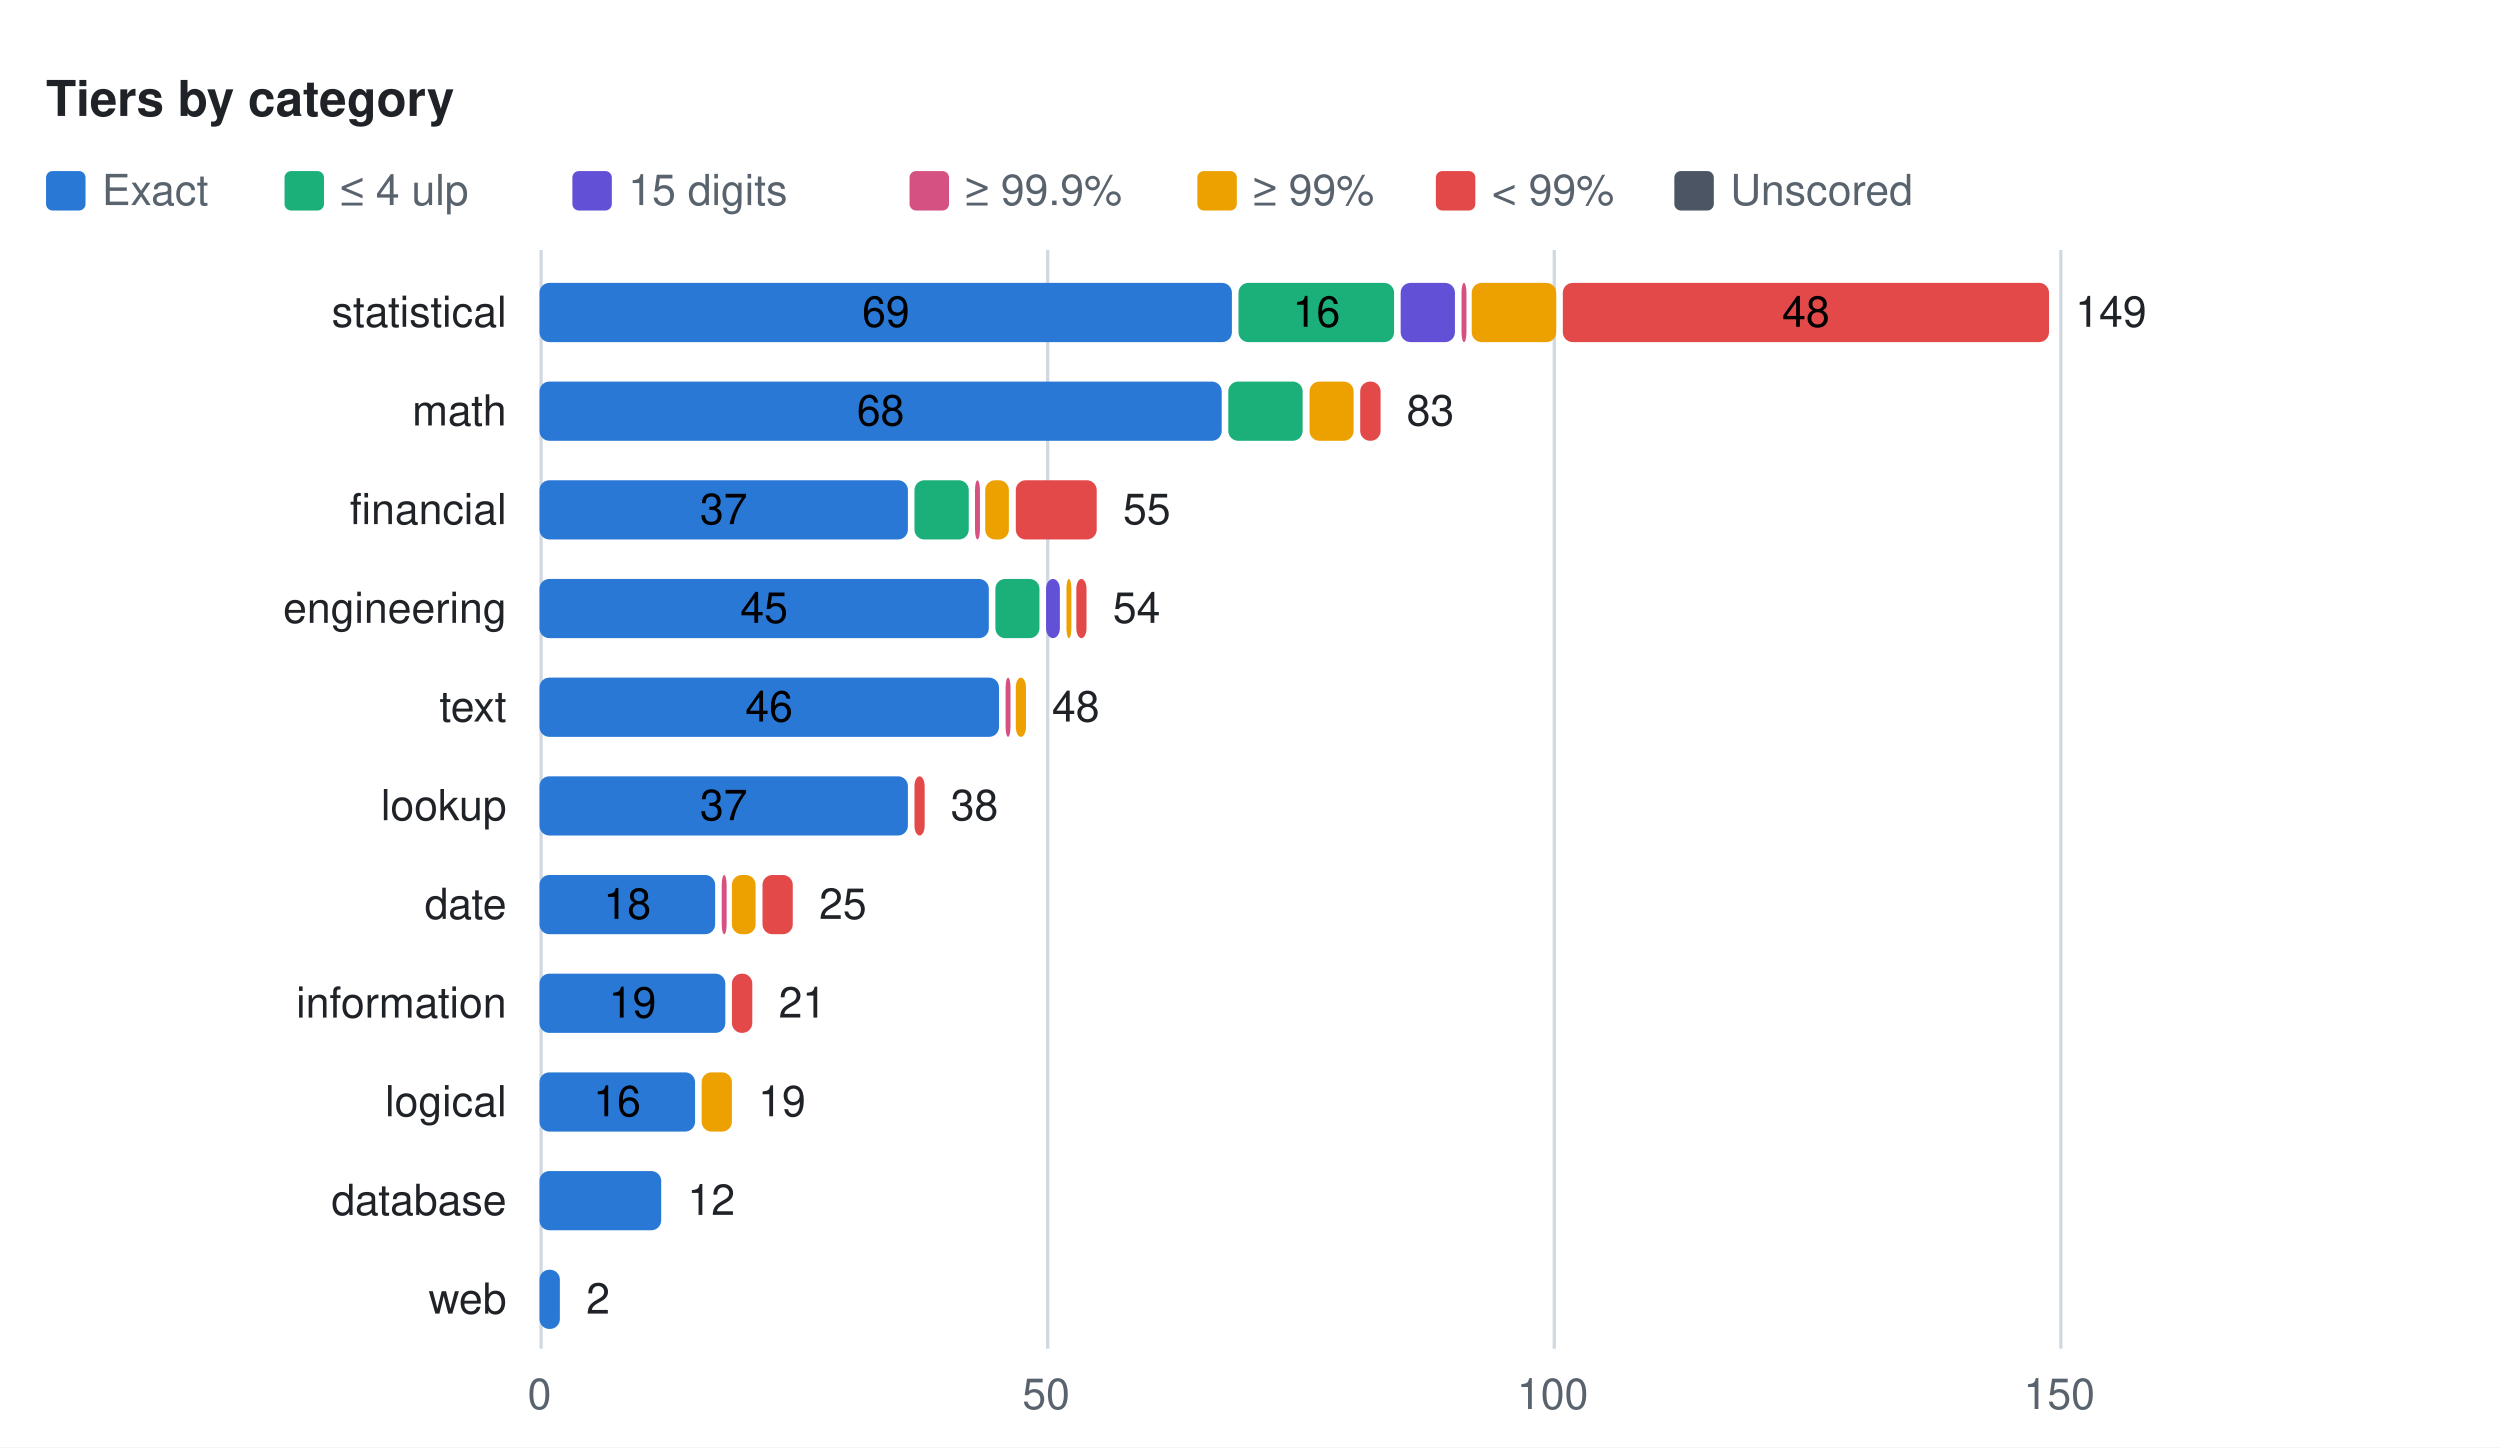
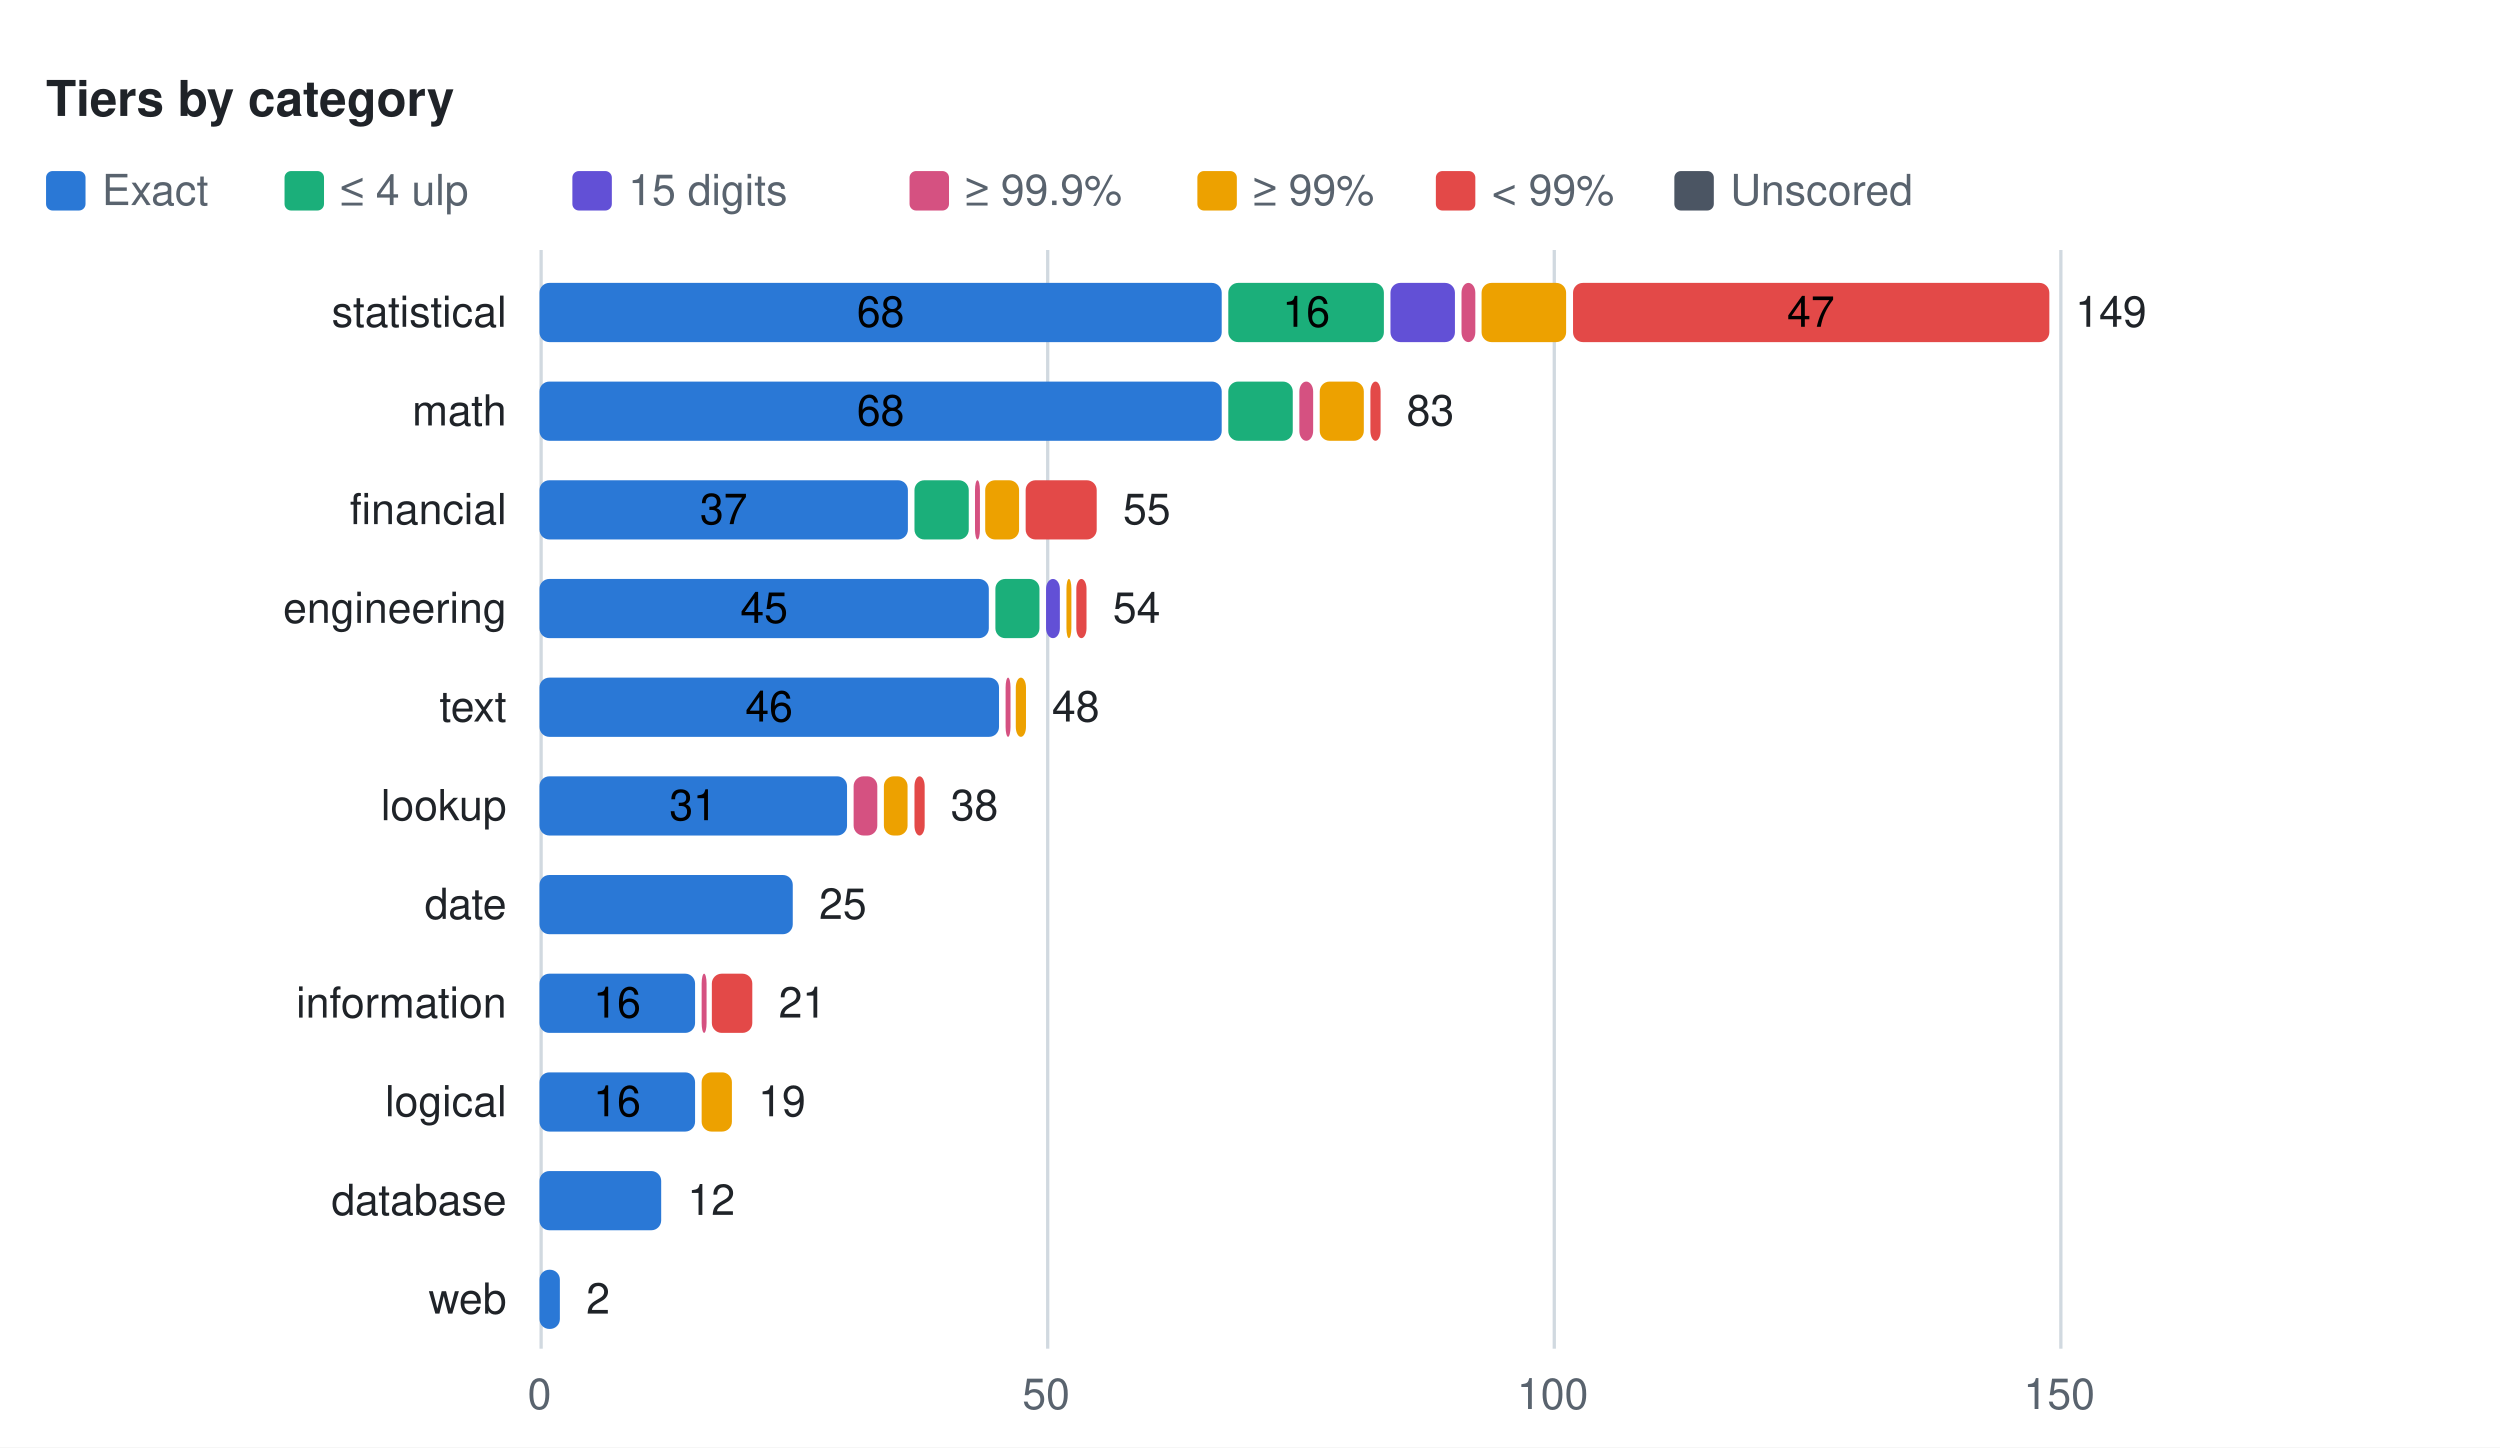
<svg xmlns="http://www.w3.org/2000/svg" width="760" height="440" viewBox="0 0 760 440" role="img" aria-labelledby="t d">
  <style>text{font-family:system-ui,-apple-system,'Segoe UI',Helvetica,Arial,sans-serif;font-size:13px}.title{font-size:15px;font-weight:600}.num{font-variant-numeric:tabular-nums}.bg{fill:#ffffff}.ink{fill:#1f2328}.muted{fill:#59636e}.grid{fill:#d1d9e0}.b-exact{fill:#2a78d6}.b-ulp4{fill:#1baf7a}.b-digits15{fill:#6250d6}.b-rate999{fill:#d55181}.b-rate99{fill:#eda100}.b-below99{fill:#e34948}.b-unscored{fill:#4b5563}.in-exact{fill:#000000}.in-ulp4{fill:#000000}.in-digits15{fill:#ffffff}.in-rate999{fill:#000000}.in-rate99{fill:#000000}.in-below99{fill:#000000}.in-unscored{fill:#ffffff}@media (prefers-color-scheme: dark){.bg{fill:#0d1117}.ink{fill:#f0f6fc}.muted{fill:#9198a1}.grid{fill:#3d444d}.b-exact{fill:#3987e5}.b-ulp4{fill:#199e70}.b-digits15{fill:#9085e9}.b-rate999{fill:#d55181}.b-rate99{fill:#c98500}.b-below99{fill:#d03f3f}.b-unscored{fill:#9ca3af}.in-exact{fill:#000000}.in-ulp4{fill:#000000}.in-digits15{fill:#000000}.in-rate999{fill:#000000}.in-rate99{fill:#000000}.in-below99{fill:#ffffff}.in-unscored{fill:#000000}}</style>
  <rect class="bg" fill="#ffffff" x="0" y="0" width="760" height="440" />
  <g transform="translate(14,14)">
    <text x="0.0" y="16.0" class="ink title" fill="#1f2328" text-anchor="start" dominant-baseline="middle">Tiers by category</text>
    <rect class="b-exact" fill="#2a78d6" x="0.0" y="38" width="12" height="12" rx="2" />
    <text x="17.0" y="44.0" class="muted" fill="#59636e" text-anchor="start" dominant-baseline="middle">Exact</text>
    <rect class="b-ulp4" fill="#1baf7a" x="72.5" y="38" width="12" height="12" rx="2" />
    <text x="89.5" y="44.0" class="muted" fill="#59636e" text-anchor="start" dominant-baseline="middle">≤ 4 ulp</text>
    <rect class="b-digits15" fill="#6250d6" x="160.0" y="38" width="12" height="12" rx="2" />
    <text x="177.0" y="44.0" class="muted" fill="#59636e" text-anchor="start" dominant-baseline="middle">15 digits</text>
    <rect class="b-rate999" fill="#d55181" x="262.5" y="38" width="12" height="12" rx="2" />
    <text x="279.5" y="44.0" class="muted" fill="#59636e" text-anchor="start" dominant-baseline="middle">≥ 99.9%</text>
    <rect class="b-rate99" fill="#eda100" x="350.0" y="38" width="12" height="12" rx="2" />
    <text x="367.0" y="44.0" class="muted" fill="#59636e" text-anchor="start" dominant-baseline="middle">≥ 99%</text>
    <rect class="b-below99" fill="#e34948" x="422.5" y="38" width="12" height="12" rx="2" />
    <text x="439.5" y="44.0" class="muted" fill="#59636e" text-anchor="start" dominant-baseline="middle">&lt; 99%</text>
    <rect class="b-unscored" fill="#4b5563" x="495.0" y="38" width="12" height="12" rx="2" />
    <text x="512.0" y="44.0" class="muted" fill="#59636e" text-anchor="start" dominant-baseline="middle">Unscored</text>
    <rect class="grid" fill="#d1d9e0" x="150.0" y="62" width="1" height="334" />
    <text x="150.0" y="410.0" class="muted num" fill="#59636e" text-anchor="middle" dominant-baseline="middle">0</text>
    <rect class="grid" fill="#d1d9e0" x="304.0" y="62" width="1" height="334" />
    <text x="304.0" y="410.0" class="muted num" fill="#59636e" text-anchor="middle" dominant-baseline="middle">50</text>
    <rect class="grid" fill="#d1d9e0" x="458.0" y="62" width="1" height="334" />
    <text x="458.0" y="410.0" class="muted num" fill="#59636e" text-anchor="middle" dominant-baseline="middle">100</text>
    <rect class="grid" fill="#d1d9e0" x="612.0" y="62" width="1" height="334" />
    <text x="612.0" y="410.0" class="muted num" fill="#59636e" text-anchor="middle" dominant-baseline="middle">150</text>
    <text x="140.0" y="81.0" class="ink" fill="#1f2328" text-anchor="end" dominant-baseline="middle">statistical</text>
-     <rect class="b-exact" fill="#2a78d6" x="150.0" y="72.0" width="210.5" height="18" rx="3" />
-     <text x="255.3" y="81.0" class="num in-exact" fill="#000000" text-anchor="middle" dominant-baseline="middle">69</text>
-     <rect class="b-ulp4" fill="#1baf7a" x="362.5" y="72.0" width="47.3" height="18" rx="3" />
-     <text x="386.2" y="81.0" class="num in-ulp4" fill="#000000" text-anchor="middle" dominant-baseline="middle">16</text>
-     <rect class="b-digits15" fill="#6250d6" x="411.8" y="72.0" width="16.5" height="18" rx="3" />
-     <rect class="b-rate999" fill="#d55181" x="430.3" y="72.0" width="1.5" height="18" rx="3" />
-     <rect class="b-rate99" fill="#eda100" x="433.4" y="72.0" width="25.7" height="18" rx="3" />
-     <rect class="b-below99" fill="#e34948" x="461.1" y="72.0" width="147.8" height="18" rx="3" />
-     <text x="535.0" y="81.0" class="num in-below99" fill="#000000" text-anchor="middle" dominant-baseline="middle">48</text>
+     <rect class="b-exact" fill="#2a78d6" x="150.0" y="72.0" width="207.4" height="18" rx="3" />
+     <text x="253.7" y="81.0" class="num in-exact" fill="#000000" text-anchor="middle" dominant-baseline="middle">68</text>
+     <rect class="b-ulp4" fill="#1baf7a" x="359.4" y="72.0" width="47.3" height="18" rx="3" />
+     <text x="383.1" y="81.0" class="num in-ulp4" fill="#000000" text-anchor="middle" dominant-baseline="middle">16</text>
+     <rect class="b-digits15" fill="#6250d6" x="408.7" y="72.0" width="19.6" height="18" rx="3" />
+     <rect class="b-rate999" fill="#d55181" x="430.3" y="72.0" width="4.2" height="18" rx="3" />
+     <rect class="b-rate99" fill="#eda100" x="436.4" y="72.0" width="25.7" height="18" rx="3" />
+     <rect class="b-below99" fill="#e34948" x="464.2" y="72.0" width="144.8" height="18" rx="3" />
+     <text x="536.5" y="81.0" class="num in-below99" fill="#000000" text-anchor="middle" dominant-baseline="middle">47</text>
    <text x="616.9" y="81.0" class="ink num" fill="#1f2328" text-anchor="start" dominant-baseline="middle">149</text>
    <text x="140.0" y="111.0" class="ink" fill="#1f2328" text-anchor="end" dominant-baseline="middle">math</text>
    <rect class="b-exact" fill="#2a78d6" x="150.0" y="102.0" width="207.4" height="18" rx="3" />
    <text x="253.7" y="111.0" class="num in-exact" fill="#000000" text-anchor="middle" dominant-baseline="middle">68</text>
-     <rect class="b-ulp4" fill="#1baf7a" x="359.4" y="102.0" width="22.6" height="18" rx="3" />
-     <rect class="b-rate99" fill="#eda100" x="384.1" y="102.0" width="13.4" height="18" rx="3" />
-     <rect class="b-below99" fill="#e34948" x="399.5" y="102.0" width="6.2" height="18" rx="3" />
+     <rect class="b-ulp4" fill="#1baf7a" x="359.4" y="102.0" width="19.6" height="18" rx="3" />
+     <rect class="b-rate999" fill="#d55181" x="381.0" y="102.0" width="4.2" height="18" rx="3" />
+     <rect class="b-rate99" fill="#eda100" x="387.2" y="102.0" width="13.4" height="18" rx="3" />
+     <rect class="b-below99" fill="#e34948" x="402.6" y="102.0" width="3.1" height="18" rx="3" />
    <text x="413.6" y="111.0" class="ink num" fill="#1f2328" text-anchor="start" dominant-baseline="middle">83</text>
    <text x="140.0" y="141.0" class="ink" fill="#1f2328" text-anchor="end" dominant-baseline="middle">financial</text>
    <rect class="b-exact" fill="#2a78d6" x="150.0" y="132.0" width="112.0" height="18" rx="3" />
    <text x="206.0" y="141.0" class="num in-exact" fill="#000000" text-anchor="middle" dominant-baseline="middle">37</text>
    <rect class="b-ulp4" fill="#1baf7a" x="264.0" y="132.0" width="16.5" height="18" rx="3" />
    <rect class="b-rate999" fill="#d55181" x="282.4" y="132.0" width="1.5" height="18" rx="3" />
-     <rect class="b-rate99" fill="#eda100" x="285.5" y="132.0" width="7.2" height="18" rx="3" />
-     <rect class="b-below99" fill="#e34948" x="294.8" y="132.0" width="24.6" height="18" rx="3" />
+     <rect class="b-rate99" fill="#eda100" x="285.5" y="132.0" width="10.3" height="18" rx="3" />
+     <rect class="b-below99" fill="#e34948" x="297.8" y="132.0" width="21.6" height="18" rx="3" />
    <text x="327.4" y="141.0" class="ink num" fill="#1f2328" text-anchor="start" dominant-baseline="middle">55</text>
    <text x="140.0" y="171.0" class="ink" fill="#1f2328" text-anchor="end" dominant-baseline="middle">engineering</text>
    <rect class="b-exact" fill="#2a78d6" x="150.0" y="162.0" width="136.6" height="18" rx="3" />
    <text x="218.3" y="171.0" class="num in-exact" fill="#000000" text-anchor="middle" dominant-baseline="middle">45</text>
    <rect class="b-ulp4" fill="#1baf7a" x="288.6" y="162.0" width="13.4" height="18" rx="3" />
    <rect class="b-digits15" fill="#6250d6" x="304.0" y="162.0" width="4.2" height="18" rx="3" />
    <rect class="b-rate99" fill="#eda100" x="310.2" y="162.0" width="1.5" height="18" rx="3" />
    <rect class="b-below99" fill="#e34948" x="313.2" y="162.0" width="3.1" height="18" rx="3" />
    <text x="324.3" y="171.0" class="ink num" fill="#1f2328" text-anchor="start" dominant-baseline="middle">54</text>
    <text x="140.0" y="201.0" class="ink" fill="#1f2328" text-anchor="end" dominant-baseline="middle">text</text>
    <rect class="b-exact" fill="#2a78d6" x="150.0" y="192.0" width="139.7" height="18" rx="3" />
    <text x="219.8" y="201.0" class="num in-exact" fill="#000000" text-anchor="middle" dominant-baseline="middle">46</text>
    <rect class="b-rate999" fill="#d55181" x="291.7" y="192.0" width="1.5" height="18" rx="3" />
    <rect class="b-rate99" fill="#eda100" x="294.8" y="192.0" width="3.1" height="18" rx="3" />
    <text x="305.8" y="201.0" class="ink num" fill="#1f2328" text-anchor="start" dominant-baseline="middle">48</text>
    <text x="140.0" y="231.0" class="ink" fill="#1f2328" text-anchor="end" dominant-baseline="middle">lookup</text>
-     <rect class="b-exact" fill="#2a78d6" x="150.0" y="222.0" width="112.0" height="18" rx="3" />
-     <text x="206.0" y="231.0" class="num in-exact" fill="#000000" text-anchor="middle" dominant-baseline="middle">37</text>
+     <rect class="b-exact" fill="#2a78d6" x="150.0" y="222.0" width="93.5" height="18" rx="3" />
+     <text x="196.7" y="231.0" class="num in-exact" fill="#000000" text-anchor="middle" dominant-baseline="middle">31</text>
+     <rect class="b-rate999" fill="#d55181" x="245.5" y="222.0" width="7.2" height="18" rx="3" />
+     <rect class="b-rate99" fill="#eda100" x="254.7" y="222.0" width="7.2" height="18" rx="3" />
    <rect class="b-below99" fill="#e34948" x="264.0" y="222.0" width="3.1" height="18" rx="3" />
    <text x="275.0" y="231.0" class="ink num" fill="#1f2328" text-anchor="start" dominant-baseline="middle">38</text>
    <text x="140.0" y="261.0" class="ink" fill="#1f2328" text-anchor="end" dominant-baseline="middle">date</text>
-     <rect class="b-exact" fill="#2a78d6" x="150.0" y="252.0" width="53.4" height="18" rx="3" />
-     <text x="176.7" y="261.0" class="num in-exact" fill="#000000" text-anchor="middle" dominant-baseline="middle">18</text>
-     <rect class="b-rate999" fill="#d55181" x="205.4" y="252.0" width="1.5" height="18" rx="3" />
-     <rect class="b-rate99" fill="#eda100" x="208.5" y="252.0" width="7.2" height="18" rx="3" />
-     <rect class="b-below99" fill="#e34948" x="217.8" y="252.0" width="9.2" height="18" rx="3" />
+     <rect class="b-exact" fill="#2a78d6" x="150.0" y="252.0" width="77.0" height="18" rx="3" />
    <text x="235.0" y="261.0" class="ink num" fill="#1f2328" text-anchor="start" dominant-baseline="middle">25</text>
    <text x="140.0" y="291.0" class="ink" fill="#1f2328" text-anchor="end" dominant-baseline="middle">information</text>
-     <rect class="b-exact" fill="#2a78d6" x="150.0" y="282.0" width="56.5" height="18" rx="3" />
-     <text x="178.3" y="291.0" class="num in-exact" fill="#000000" text-anchor="middle" dominant-baseline="middle">19</text>
-     <rect class="b-below99" fill="#e34948" x="208.5" y="282.0" width="6.2" height="18" rx="3" />
+     <rect class="b-exact" fill="#2a78d6" x="150.0" y="282.0" width="47.3" height="18" rx="3" />
+     <text x="173.6" y="291.0" class="num in-exact" fill="#000000" text-anchor="middle" dominant-baseline="middle">16</text>
+     <rect class="b-rate999" fill="#d55181" x="199.3" y="282.0" width="1.5" height="18" rx="3" />
+     <rect class="b-below99" fill="#e34948" x="202.4" y="282.0" width="12.3" height="18" rx="3" />
    <text x="222.7" y="291.0" class="ink num" fill="#1f2328" text-anchor="start" dominant-baseline="middle">21</text>
    <text x="140.0" y="321.0" class="ink" fill="#1f2328" text-anchor="end" dominant-baseline="middle">logical</text>
    <rect class="b-exact" fill="#2a78d6" x="150.0" y="312.0" width="47.3" height="18" rx="3" />
    <text x="173.6" y="321.0" class="num in-exact" fill="#000000" text-anchor="middle" dominant-baseline="middle">16</text>
    <rect class="b-rate99" fill="#eda100" x="199.3" y="312.0" width="9.2" height="18" rx="3" />
    <text x="216.5" y="321.0" class="ink num" fill="#1f2328" text-anchor="start" dominant-baseline="middle">19</text>
    <text x="140.0" y="351.0" class="ink" fill="#1f2328" text-anchor="end" dominant-baseline="middle">database</text>
    <rect class="b-exact" fill="#2a78d6" x="150.0" y="342.0" width="37.0" height="18" rx="3" />
    <text x="195.0" y="351.0" class="ink num" fill="#1f2328" text-anchor="start" dominant-baseline="middle">12</text>
    <text x="140.0" y="381.0" class="ink" fill="#1f2328" text-anchor="end" dominant-baseline="middle">web</text>
    <rect class="b-exact" fill="#2a78d6" x="150.0" y="372.0" width="6.2" height="18" rx="3" />
    <text x="164.2" y="381.0" class="ink num" fill="#1f2328" text-anchor="start" dominant-baseline="middle">2</text>
  </g>
</svg>
